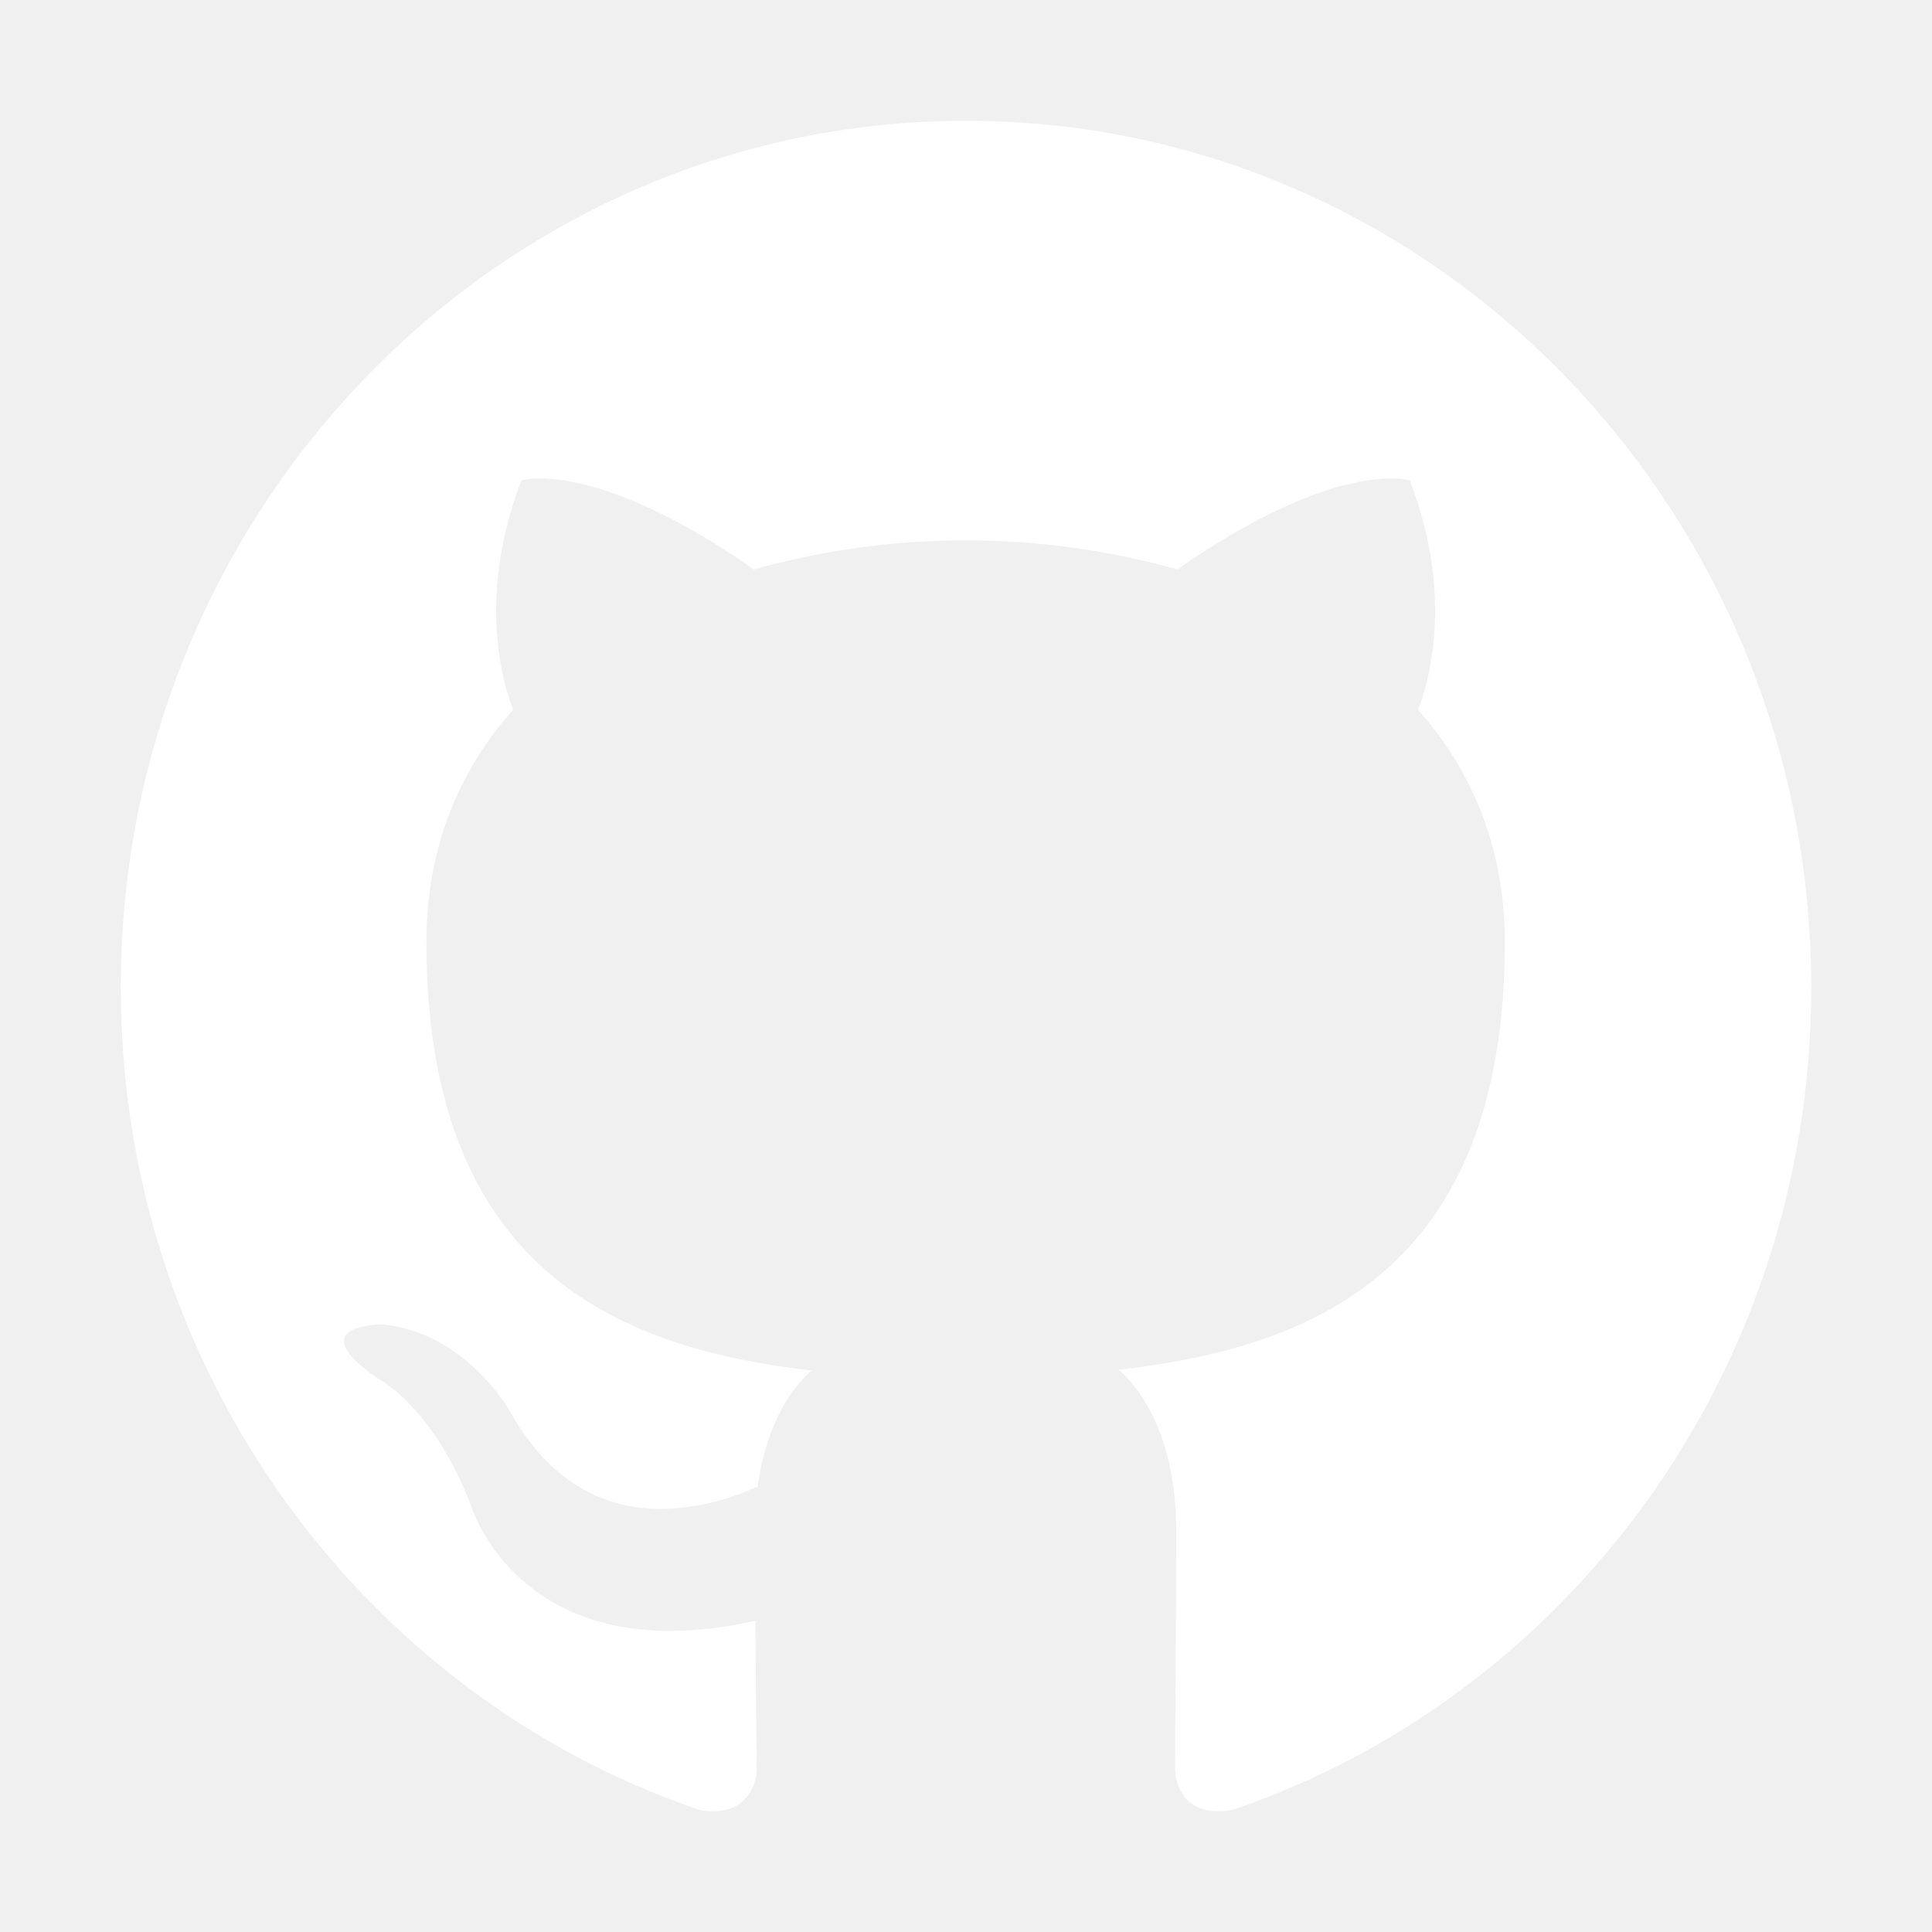
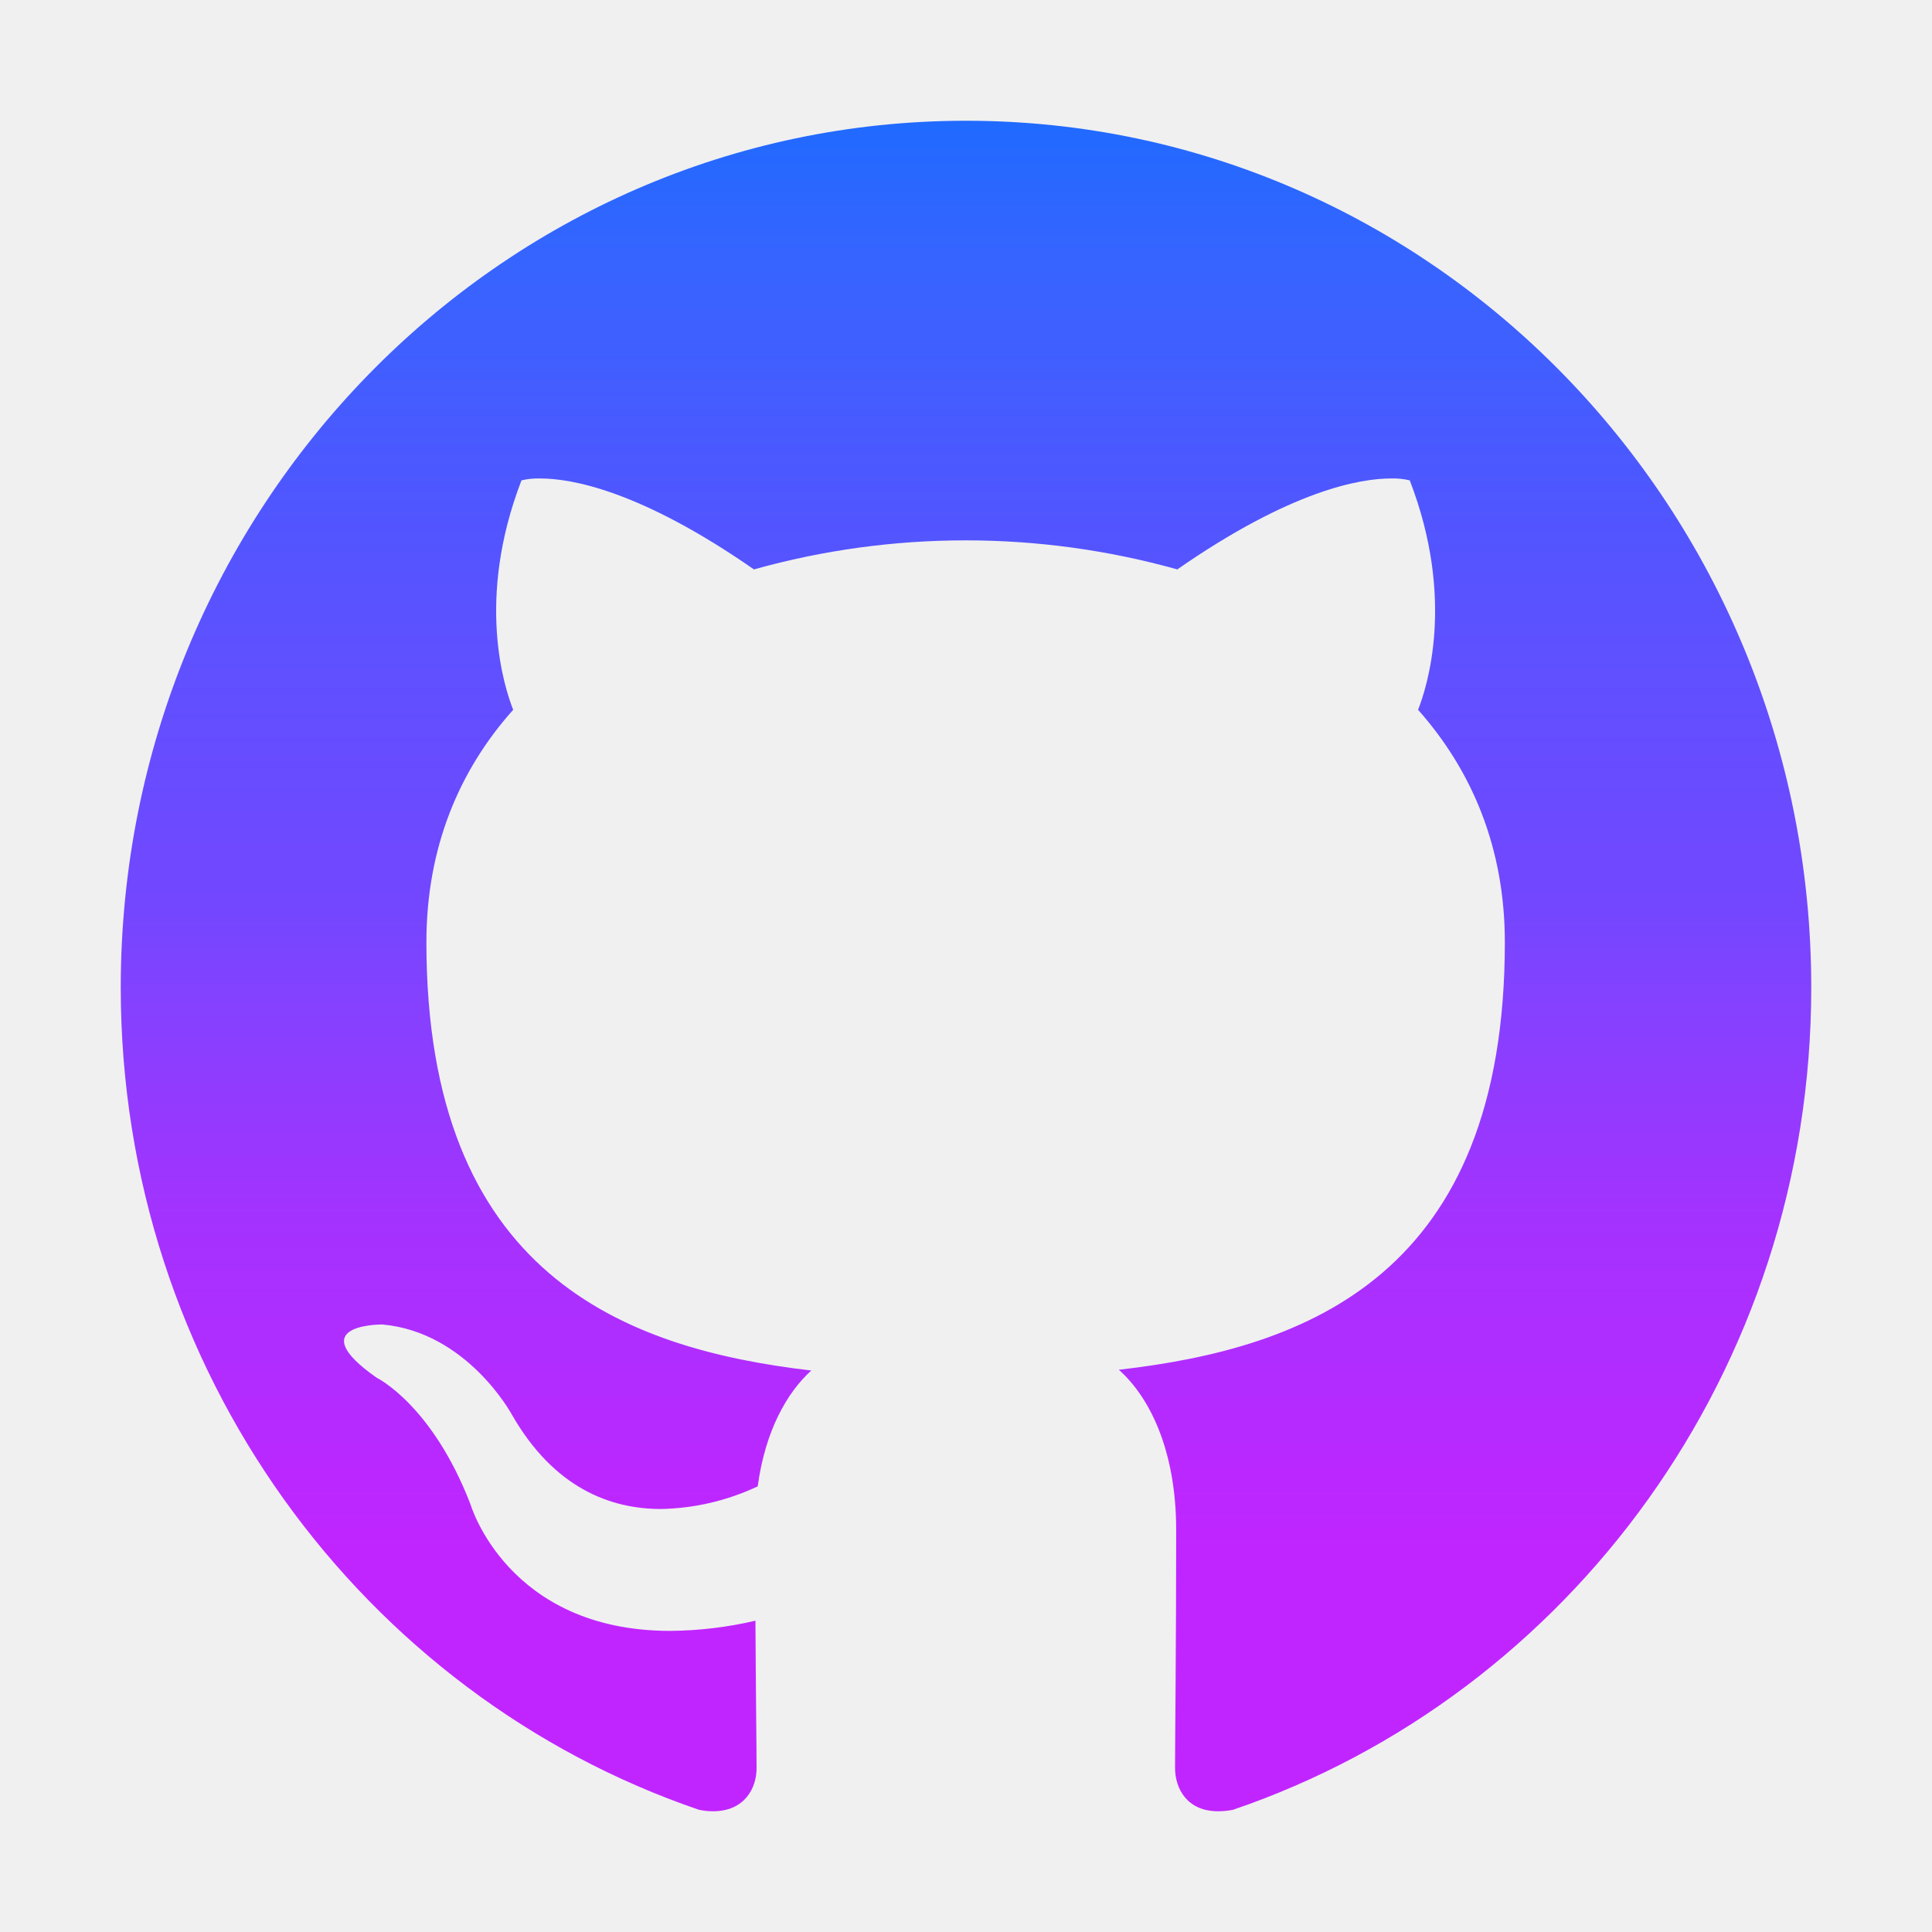
<svg xmlns="http://www.w3.org/2000/svg" class="ionicon" viewBox="0 0 512 512">
-   <path fill="#FFFFFF" d="M256 32C132.3 32 32 134.9 32 261.7c0 101.5 64.2 187.5 153.2 217.9a17.56 17.56 0 003.8.4c8.3 0 11.5-6.1 11.5-11.4 0-5.5-.2-19.9-.3-39.1a102.4 102.4 0 01-22.6 2.7c-43.1 0-52.9-33.5-52.9-33.5-10.2-26.5-24.9-33.6-24.9-33.6-19.5-13.7-.1-14.1 1.4-14.1h.1c22.5 2 34.3 23.8 34.3 23.8 11.2 19.6 26.2 25.1 39.6 25.1a63 63 0 0025.6-6c2-14.8 7.8-24.9 14.2-30.7-49.7-5.8-102-25.5-102-113.5 0-25.1 8.7-45.6 23-61.6-2.3-5.8-10-29.2 2.2-60.8a18.64 18.64 0 015-.5c8.1 0 26.4 3.1 56.6 24.1a208.21 208.21 0 01112.2 0c30.2-21 48.5-24.1 56.6-24.1a18.64 18.64 0 015 .5c12.2 31.6 4.5 55 2.2 60.8 14.3 16.1 23 36.6 23 61.6 0 88.2-52.4 107.6-102.3 113.3 8 7.1 15.2 21.1 15.2 42.5 0 30.7-.3 55.5-.3 63 0 5.4 3.1 11.5 11.4 11.5a19.35 19.35 0 004-.4C415.9 449.2 480 363.1 480 261.7 480 134.9 379.7 32 256 32z" />
+   <defs>
+     <linearGradient id="0" x1="0.5" y1="0" x2="0.5" y2="1">
+       <stop offset="0%" stop-color="#206aff" />
+       <stop offset="8%" stop-color="#3664ff" />
+       <stop offset="24%" stop-color="#5255ff" />
+       <stop offset="31.33%" stop-color="#5e51ff" />
+       <stop offset="46%" stop-color="#7247ff" />
+       <stop offset="52.33%" stop-color="#8541ff" />
+       <stop offset="65%" stop-color="#a432ff" />
+       <stop offset="71.67%" stop-color="#ae2eff" />
+       <stop offset="85%" stop-color="#c125ff" />
+     </linearGradient>
+   </defs>
+   <path fill="url(#0)" d="M256 32C132.3 32 32 134.9 32 261.7c0 101.5 64.2 187.5 153.2 217.9a17.56 17.56 0 003.8.4c8.3 0 11.5-6.1 11.5-11.4 0-5.5-.2-19.9-.3-39.1a102.4 102.4 0 01-22.6 2.7c-43.1 0-52.9-33.5-52.9-33.5-10.2-26.5-24.9-33.6-24.9-33.6-19.5-13.7-.1-14.1 1.4-14.1h.1c22.5 2 34.3 23.8 34.3 23.8 11.2 19.6 26.2 25.1 39.6 25.1a63 63 0 0025.6-6c2-14.8 7.8-24.9 14.2-30.7-49.7-5.8-102-25.5-102-113.5 0-25.1 8.7-45.6 23-61.6-2.3-5.8-10-29.2 2.2-60.8a18.64 18.64 0 015-.5c8.1 0 26.4 3.1 56.6 24.1a208.21 208.21 0 01112.2 0c30.2-21 48.5-24.1 56.6-24.1a18.64 18.64 0 015 .5c12.2 31.6 4.5 55 2.2 60.8 14.3 16.1 23 36.6 23 61.6 0 88.2-52.4 107.6-102.3 113.3 8 7.1 15.2 21.1 15.2 42.5 0 30.7-.3 55.5-.3 63 0 5.4 3.1 11.5 11.4 11.5a19.35 19.35 0 004-.4C415.9 449.2 480 363.1 480 261.7 480 134.9 379.7 32 256 32z" />
</svg>
